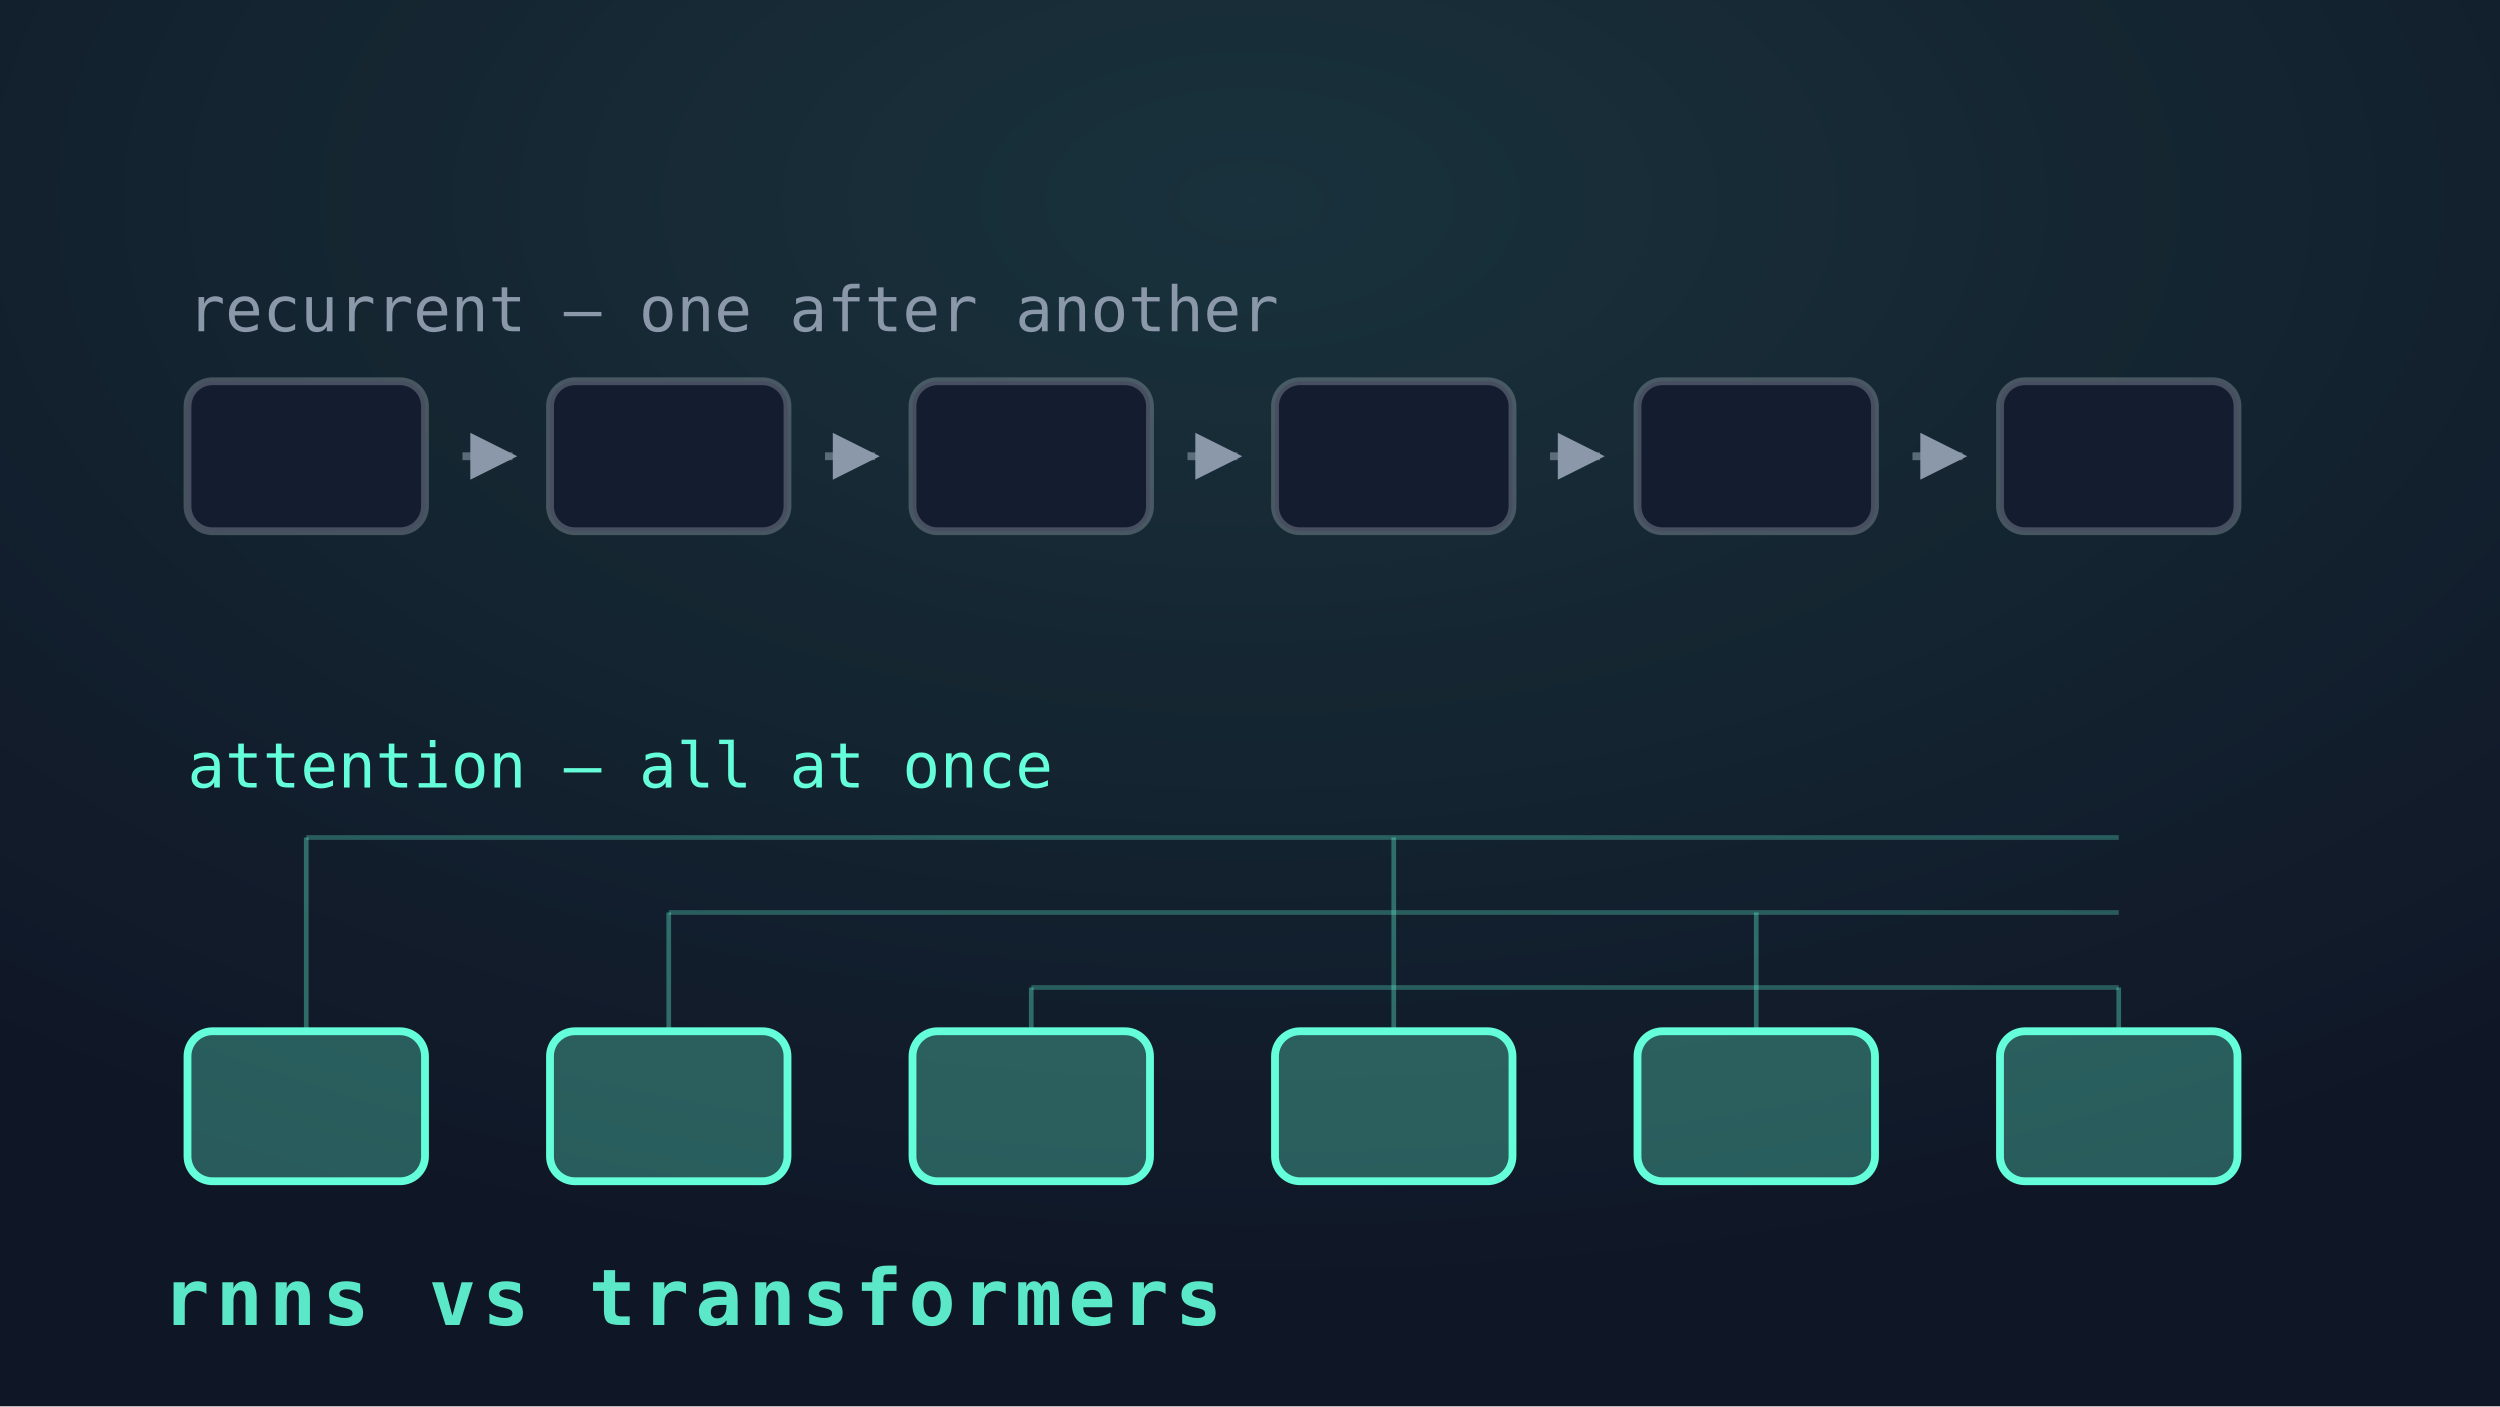
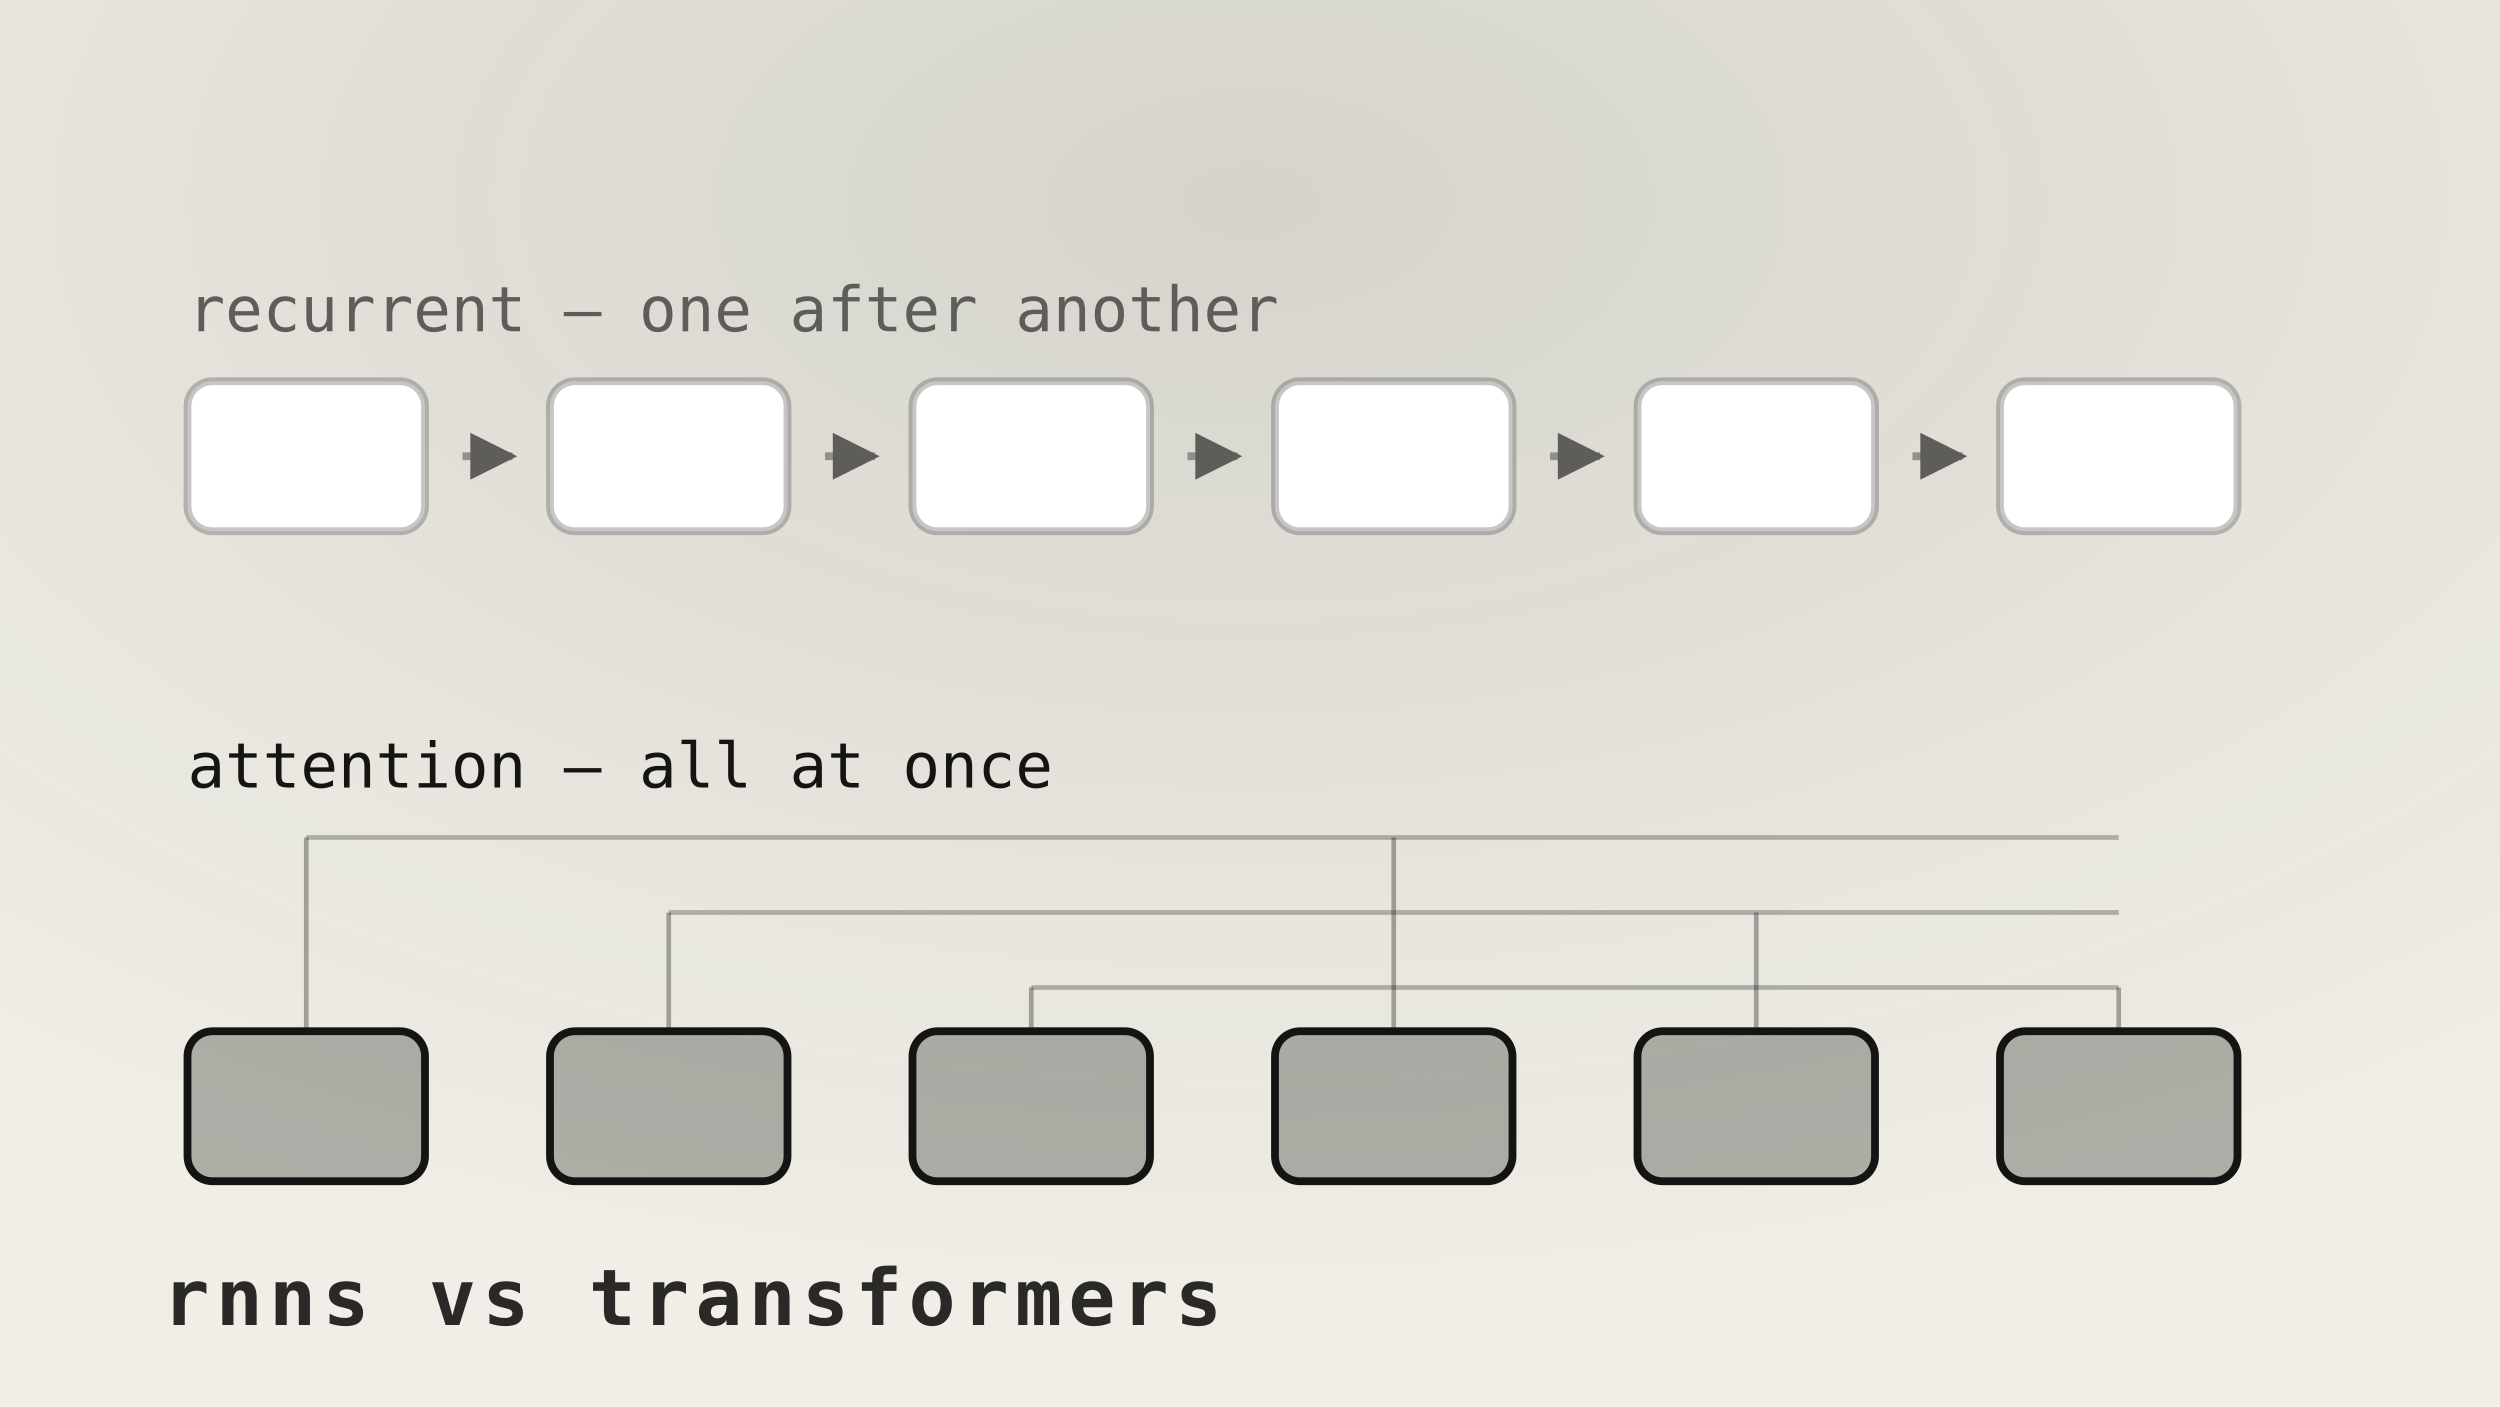
<svg xmlns="http://www.w3.org/2000/svg" viewBox="0 0 800 450" width="800" height="450" role="img" aria-label="RNNs versus transformers: a chain of sequential steps beside a set of positions all attending to each other at once.">
  <defs>
    <radialGradient id="glow" cx="50%" cy="14%" r="80%">
-       <stop offset="0%" stop-color="#64FFDA" stop-opacity="0.12" />
-       <stop offset="100%" stop-color="#64FFDA" stop-opacity="0" />
+       <stop offset="0%" stop-color="#141413" stop-opacity="0.12" />
+       <stop offset="100%" stop-color="#141413" stop-opacity="0" />
    </radialGradient>
    <marker id="a" viewBox="0 0 10 10" refX="9" refY="5" markerWidth="6" markerHeight="6" orient="auto-start-reverse">
-       <path d="M0 0 L10 5 L0 10 z" fill="#8B98A9" />
+       <path d="M0 0 L10 5 L0 10 z" fill="#5E5D59" />
    </marker>
  </defs>
-   <rect width="800" height="450" fill="#0F1626" />
+   <rect width="800" height="450" fill="#F0EEE6" />
  <rect width="800" height="450" fill="url(#glow)" />
-   <text x="60" y="106" font-family="ui-monospace, SFMono-Regular, Menlo, Consolas, monospace" font-size="20" fill="#8B98A9">recurrent — one after another</text>
-   <g fill="#141C30" stroke="rgba(230,237,243,0.24)" stroke-width="2.5">
+   <text x="60" y="106" font-family="ui-monospace, SFMono-Regular, Menlo, Consolas, monospace" font-size="20" fill="#5E5D59">recurrent — one after another</text>
+   <g fill="#FFFFFF" stroke="rgba(20,20,19,0.24)" stroke-width="2.5">
    <rect x="60" y="122" width="76" height="48" rx="8" />
    <rect x="176" y="122" width="76" height="48" rx="8" />
    <rect x="292" y="122" width="76" height="48" rx="8" />
    <rect x="408" y="122" width="76" height="48" rx="8" />
    <rect x="524" y="122" width="76" height="48" rx="8" />
    <rect x="640" y="122" width="76" height="48" rx="8" />
  </g>
-   <g stroke="#8B98A9" stroke-opacity="0.6" stroke-width="2.5">
+   <g stroke="#5E5D59" stroke-opacity="0.6" stroke-width="2.5">
    <path d="M148 146 H164" marker-end="url(#a)" />
    <path d="M264 146 H280" marker-end="url(#a)" />
    <path d="M380 146 H396" marker-end="url(#a)" />
    <path d="M496 146 H512" marker-end="url(#a)" />
    <path d="M612 146 H628" marker-end="url(#a)" />
  </g>
-   <text x="60" y="252" font-family="ui-monospace, SFMono-Regular, Menlo, Consolas, monospace" font-size="20" fill="#64FFDA">attention — all at once</text>
-   <g stroke="#64FFDA" stroke-opacity="0.28" stroke-width="1.5">
+   <text x="60" y="252" font-family="ui-monospace, SFMono-Regular, Menlo, Consolas, monospace" font-size="20" fill="#141413">attention — all at once</text>
+   <g stroke="#141413" stroke-opacity="0.28" stroke-width="1.5">
    <path d="M98 268 L214 268 M98 268 L330 268 M98 268 L446 268 M98 268 L562 268 M98 268 L678 268" />
    <path d="M214 292 L330 292 M214 292 L446 292 M214 292 L562 292 M214 292 L678 292" />
    <path d="M330 316 L446 316 M330 316 L562 316 M330 316 L678 316" />
  </g>
-   <g fill="#64FFDA" fill-opacity="0.3" stroke="#64FFDA" stroke-width="2.5">
+   <g fill="#141413" fill-opacity="0.3" stroke="#141413" stroke-width="2.5">
    <rect x="60" y="330" width="76" height="48" rx="8" />
    <rect x="176" y="330" width="76" height="48" rx="8" />
    <rect x="292" y="330" width="76" height="48" rx="8" />
    <rect x="408" y="330" width="76" height="48" rx="8" />
    <rect x="524" y="330" width="76" height="48" rx="8" />
    <rect x="640" y="330" width="76" height="48" rx="8" />
  </g>
-   <g stroke="#64FFDA" stroke-opacity="0.35" stroke-width="1.5">
+   <g stroke="#141413" stroke-opacity="0.35" stroke-width="1.5">
    <path d="M98 330 V268" />
    <path d="M214 330 V292" />
    <path d="M330 330 V316" />
    <path d="M446 330 V268" />
    <path d="M562 330 V292" />
    <path d="M678 330 V316" />
  </g>
-   <text x="52" y="424" font-family="ui-monospace, SFMono-Regular, Menlo, Consolas, monospace" font-size="25" font-weight="600" letter-spacing="2" fill="#64FFDA" fill-opacity="0.9">rnns vs transformers</text>
+   <text x="52" y="424" font-family="ui-monospace, SFMono-Regular, Menlo, Consolas, monospace" font-size="25" font-weight="600" letter-spacing="2" fill="#141413" fill-opacity="0.9">rnns vs transformers</text>
</svg>
